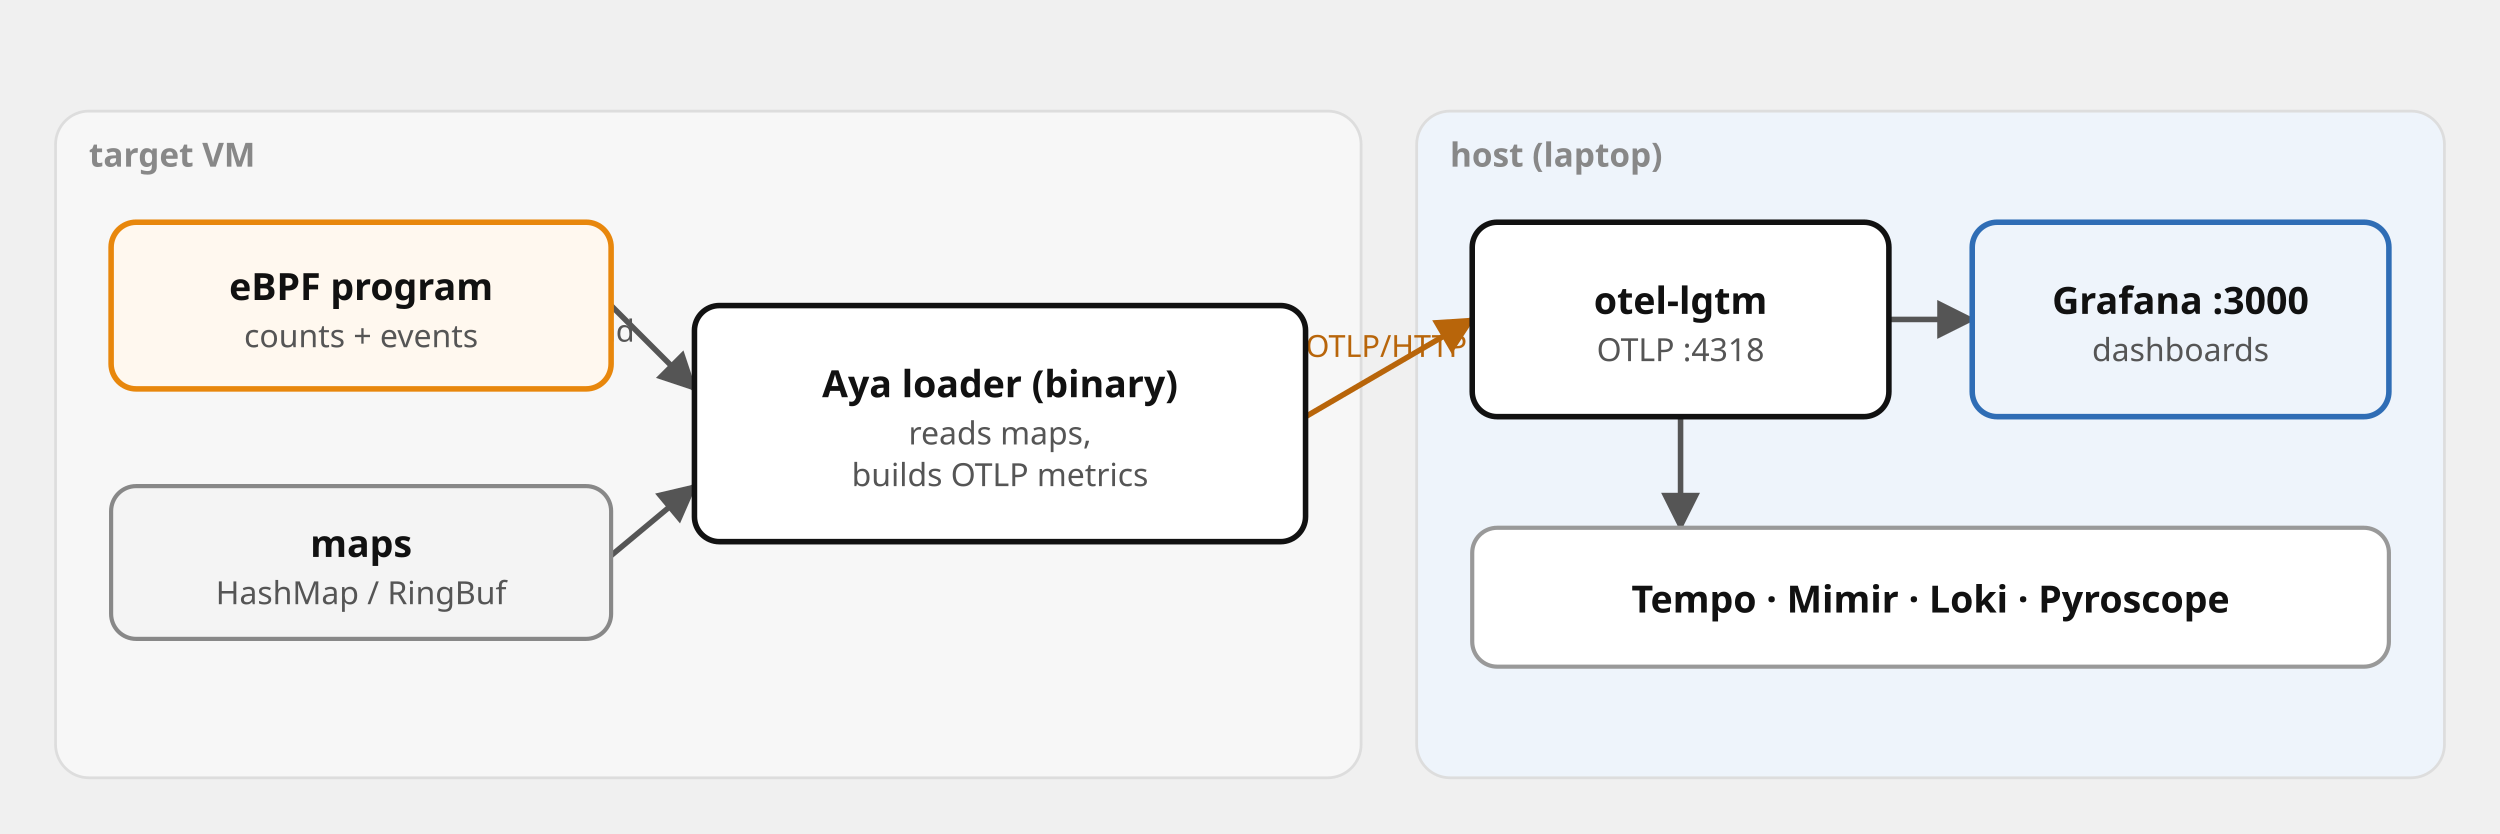
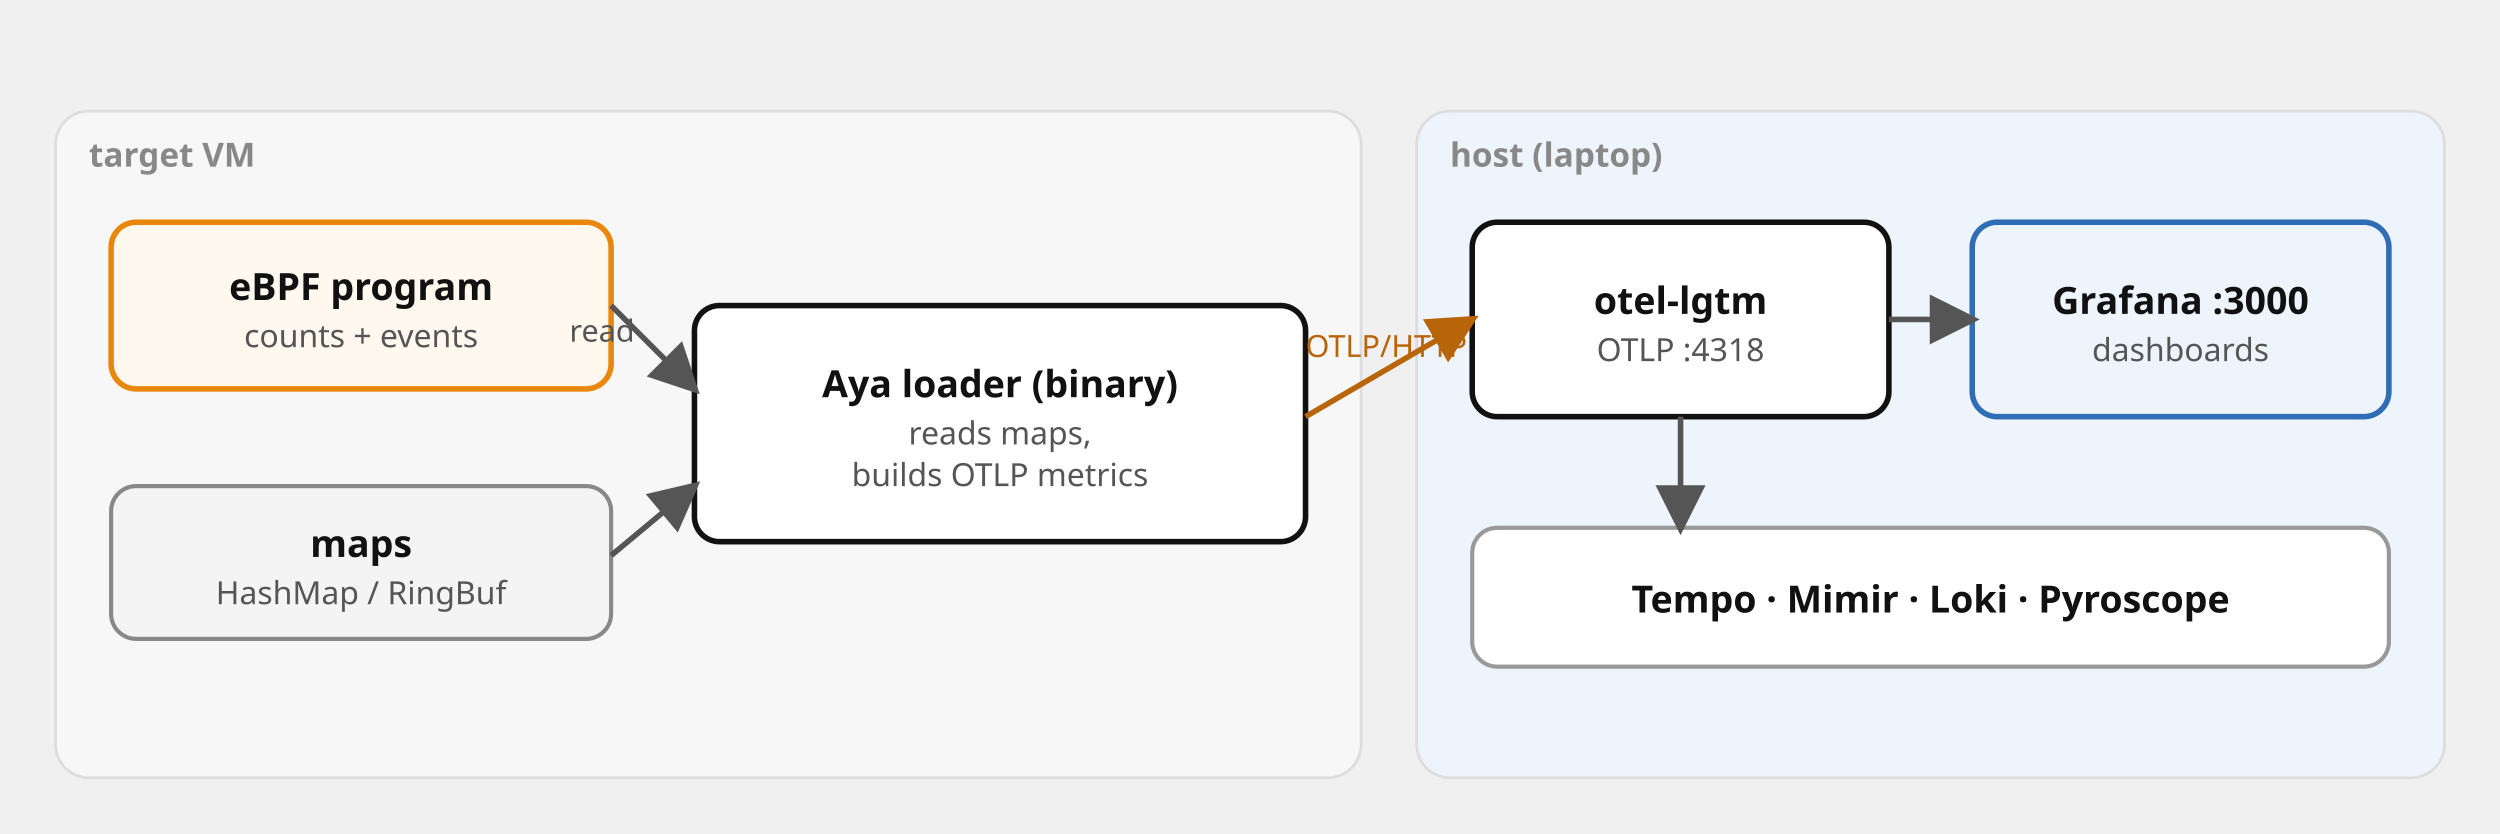
<svg xmlns="http://www.w3.org/2000/svg" viewBox="0 0 900 300" font-family="'Red Hat Text', system-ui, sans-serif" role="img">
  <defs>
-     <marker id="a" viewBox="0 0 10 10" refX="9" refY="5" markerWidth="7" markerHeight="7" orient="auto-start-reverse">
+     <marker id="a" viewBox="0 0 10 10" refX="8.5" refY="5" markerWidth="9" markerHeight="9" orient="auto-start-reverse">
      <path d="M0,0 L10,5 L0,10 z" fill="#555" />
    </marker>
-     <marker id="am" viewBox="0 0 10 10" refX="9" refY="5" markerWidth="7" markerHeight="7" orient="auto-start-reverse">
+     <marker id="am" viewBox="0 0 10 10" refX="8.5" refY="5" markerWidth="9" markerHeight="9" orient="auto-start-reverse">
      <path d="M0,0 L10,5 L0,10 z" fill="#b8650a" />
    </marker>
  </defs>
  <rect x="20" y="40" width="470" height="240" rx="12" fill="#f7f7f7" stroke="#ddd" />
  <text x="32" y="60" font-size="12" font-weight="700" fill="#888">target VM</text>
  <rect x="510" y="40" width="370" height="240" rx="12" fill="#eef4fb" stroke="#ddd" />
  <text x="522" y="60" font-size="12" font-weight="700" fill="#888">host (laptop)</text>
-   <path d="M220,110 L250,140" fill="none" stroke="#555" stroke-width="2" marker-end="url(#a)" />
-   <text x="205.0" y="123.0" font-size="11" fill="#555">read</text>
-   <path d="M220,200 L250,175" fill="none" stroke="#555" stroke-width="2" marker-end="url(#a)" />
-   <path d="M470,150 L530,115" fill="none" stroke="#b8650a" stroke-width="2" marker-end="url(#am)" />
-   <text x="470.0" y="128.5" font-size="11" fill="#b8650a">OTLP/HTTP</text>
-   <path d="M680,115 L710,115" fill="none" stroke="#555" stroke-width="2" marker-end="url(#a)" />
-   <path d="M605,150 L605,190" fill="none" stroke="#555" stroke-width="2" marker-end="url(#a)" />
  <rect x="40" y="80" width="180" height="60" rx="9" fill="#fff8ef" stroke="#e8870c" stroke-width="2" />
  <text x="130.0" y="108.0" font-size="13.5" font-weight="700" fill="#111111" text-anchor="middle">eBPF program</text>
  <text x="130.0" y="125.0" font-size="11.5" fill="#555555" text-anchor="middle">counts + events</text>
  <rect x="40" y="175" width="180" height="55" rx="9" fill="#f4f4f4" stroke="#888888" stroke-width="1.5" />
  <text x="130.0" y="200.5" font-size="13.5" font-weight="700" fill="#111111" text-anchor="middle">maps</text>
  <text x="130.0" y="217.5" font-size="11.5" fill="#555555" text-anchor="middle">HashMap / RingBuf</text>
  <rect x="250" y="110" width="220" height="85" rx="9" fill="#ffffff" stroke="#111111" stroke-width="2" />
  <text x="360.0" y="143.0" font-size="13.5" font-weight="700" fill="#111111" text-anchor="middle">Aya loader (binary)</text>
  <text x="360.0" y="160.0" font-size="11.5" fill="#555555" text-anchor="middle">reads maps,</text>
  <text x="360.0" y="175.0" font-size="11.5" fill="#555555" text-anchor="middle">builds OTLP metrics</text>
  <rect x="530" y="80" width="150" height="70" rx="9" fill="#ffffff" stroke="#111111" stroke-width="2" />
  <text x="605.0" y="113.0" font-size="13.5" font-weight="700" fill="#111111" text-anchor="middle">otel-lgtm</text>
  <text x="605.0" y="130.0" font-size="11.5" fill="#555555" text-anchor="middle">OTLP :4318</text>
  <rect x="710" y="80" width="150" height="70" rx="9" fill="#eef4fb" stroke="#2f6db5" stroke-width="2" />
  <text x="785.0" y="113.0" font-size="13.5" font-weight="700" fill="#111111" text-anchor="middle">Grafana :3000</text>
  <text x="785.0" y="130.0" font-size="11.5" fill="#555555" text-anchor="middle">dashboards</text>
  <rect x="530" y="190" width="330" height="50" rx="9" fill="#ffffff" stroke="#999999" stroke-width="1.5" />
  <text x="695.0" y="220.5" font-size="13.5" font-weight="700" fill="#111111" text-anchor="middle">Tempo · Mimir · Loki · Pyroscope</text>
+   <path d="M220,110 L250,140" fill="none" stroke="#555" stroke-width="2" marker-end="url(#a)" />
+   <text x="205.0" y="123.0" font-size="11" fill="#555">read</text>
+   <path d="M220,200 L250,175" fill="none" stroke="#555" stroke-width="2" marker-end="url(#a)" />
+   <path d="M470,150 L530,115" fill="none" stroke="#b8650a" stroke-width="2" marker-end="url(#am)" />
+   <text x="470.0" y="128.5" font-size="11" fill="#b8650a">OTLP/HTTP</text>
+   <path d="M680,115 L710,115" fill="none" stroke="#555" stroke-width="2" marker-end="url(#a)" />
+   <path d="M605,150 L605,190" fill="none" stroke="#555" stroke-width="2" marker-end="url(#a)" />
</svg>
